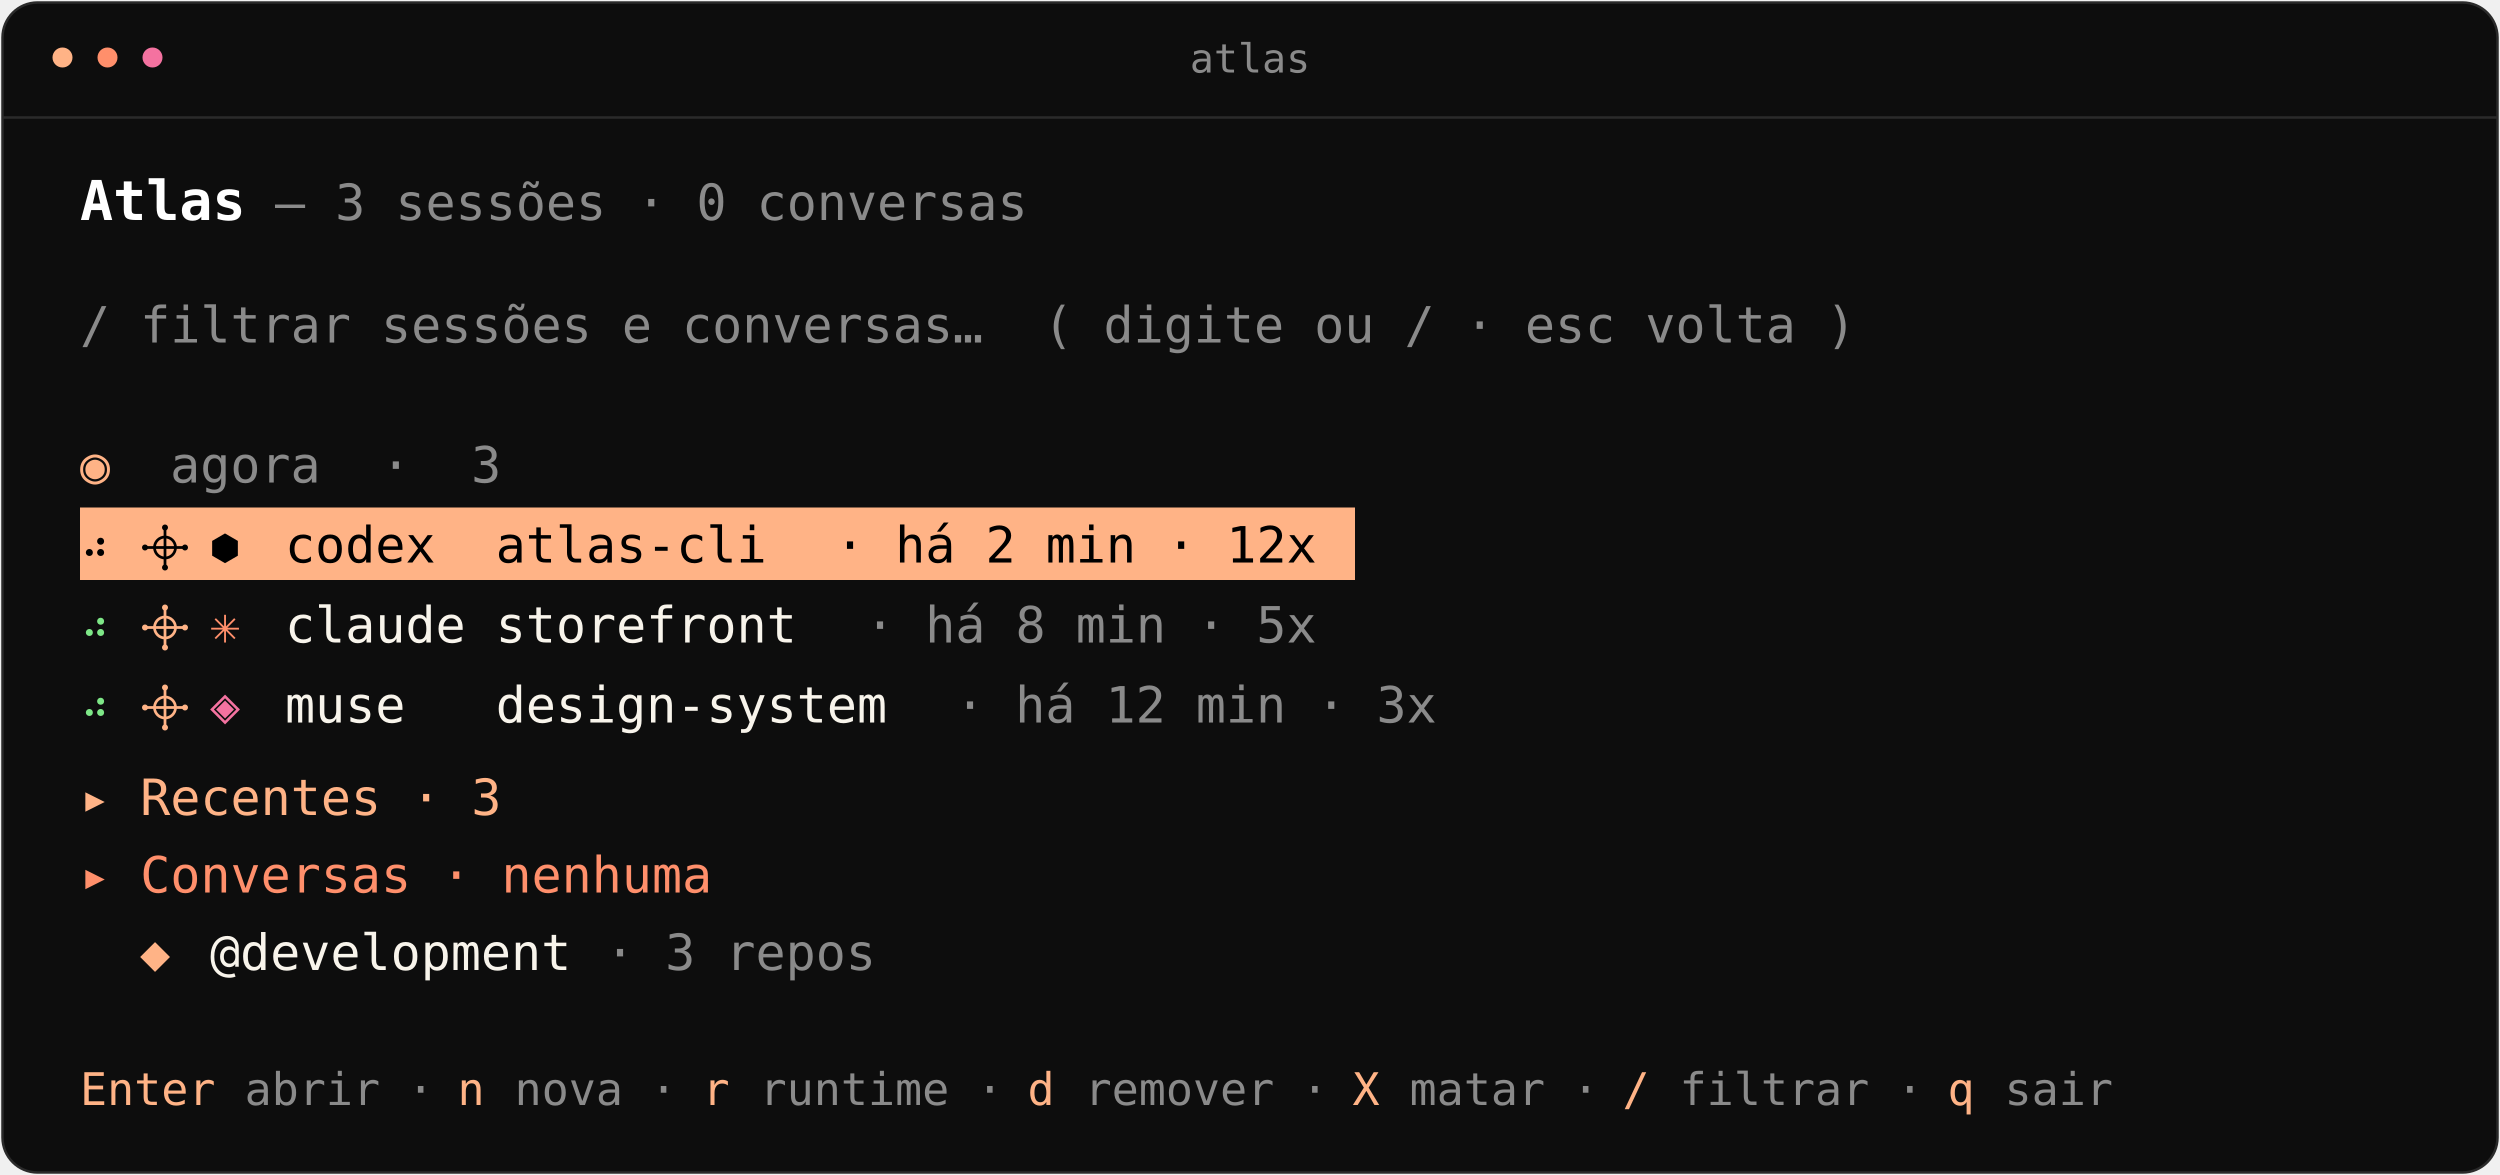
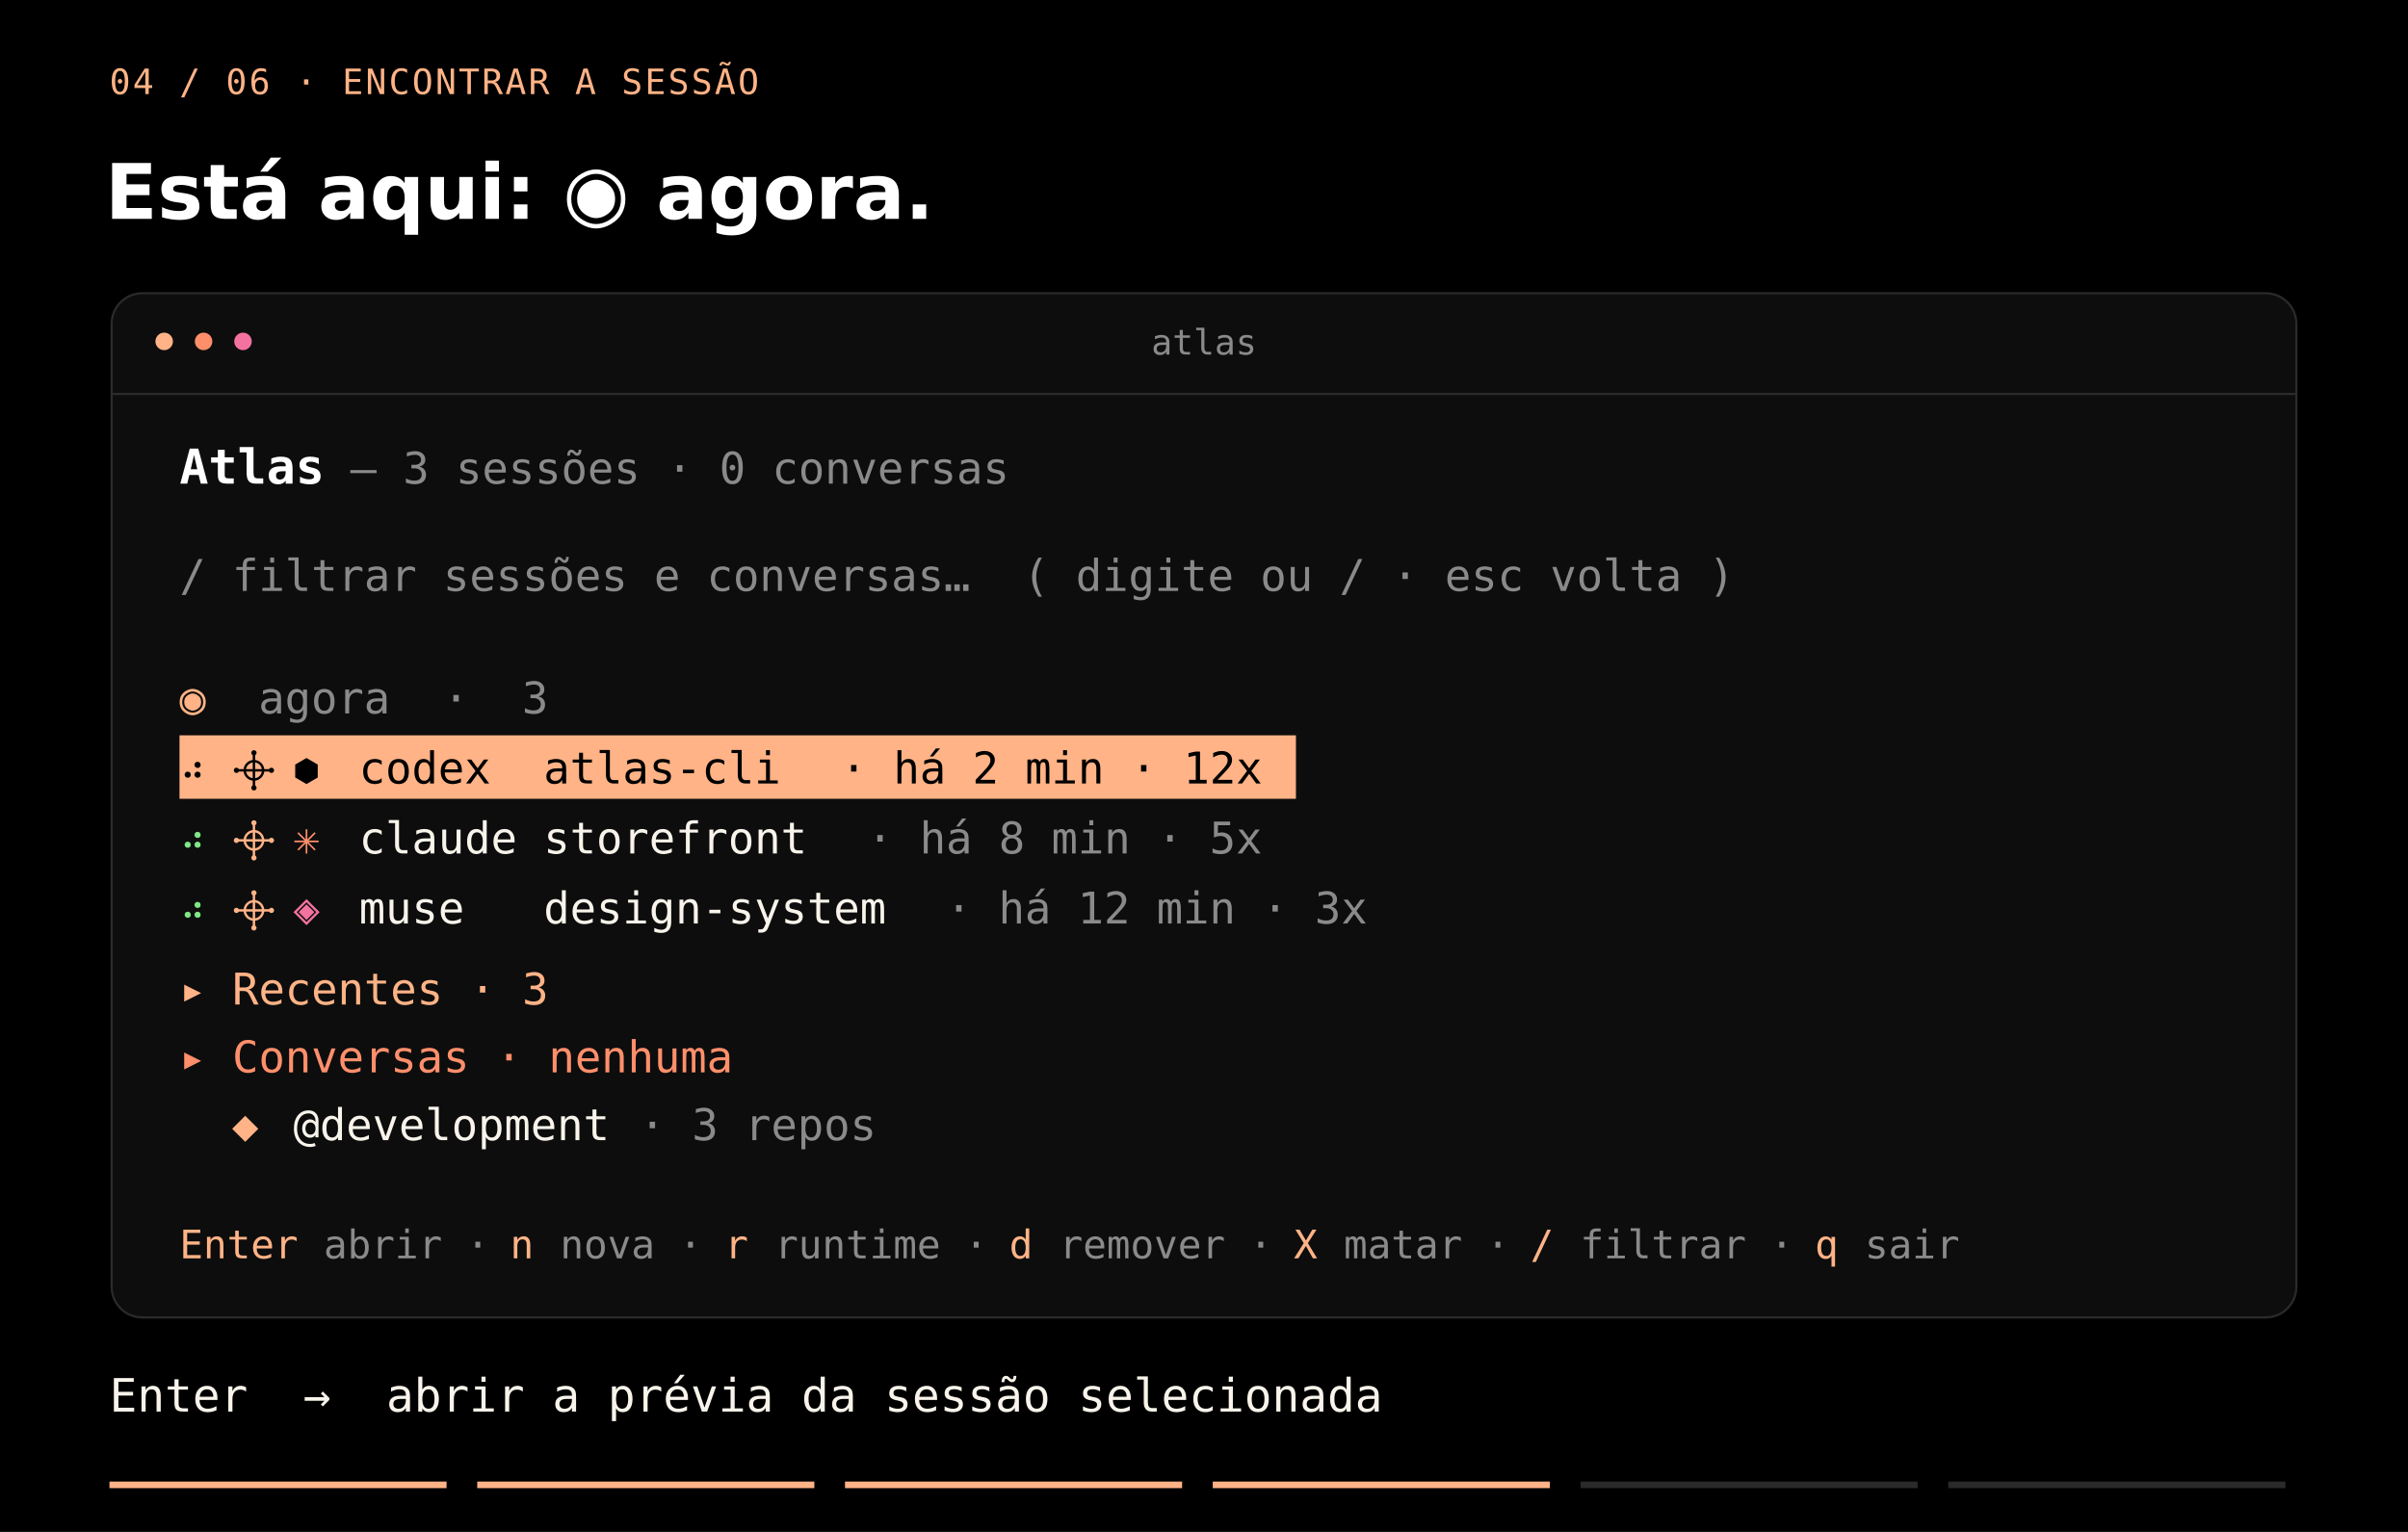
- <svg xmlns="http://www.w3.org/2000/svg" width="1000" height="470" viewBox="0 0 1000 470" xml:space="preserve" font-family="DejaVu Sans Mono,monospace" role="img" aria-label="Atlas Hub — três sessões ao vivo em ◉ agora, gerenciadas no tmux">
+ <svg xmlns="http://www.w3.org/2000/svg" width="1100" height="700" viewBox="0 0 1100 700" xml:space="preserve" font-family="DejaVu Sans Mono,monospace" role="img" aria-label="Está aqui: ◉ agora.">
  <defs>
    <g id="tmux-mark" aria-label="𖥠">
      <circle cx="10" cy="10" r="4.2" fill="none" stroke="currentColor" stroke-width="1.1" />
      <path d="M10 2V18M2 10H18" stroke="currentColor" stroke-width="1.1" />
      <circle cx="10" cy="2" r="1.2" />
      <circle cx="10" cy="18" r="1.2" />
      <circle cx="2" cy="10" r="1.2" />
      <circle cx="18" cy="10" r="1.2" />
    </g>
  </defs>
-   <rect x="1" y="1" width="998" height="468" rx="14" fill="#0D0D0D" stroke="#2A2A2A" />
-   <circle cx="25" cy="23" r="4" fill="#FFB386" />
-   <circle cx="43" cy="23" r="4" fill="#FF8F6B" />
-   <circle cx="61" cy="23" r="4" fill="#F472A0" />
-   <text style="white-space:pre" x="500" y="29" fill="#8A8A8A" font-size="16" text-anchor="middle">atlas</text>
-   <path d="M1 47H999" stroke="#2A2A2A" />
-   <text style="white-space:pre" x="32" y="88" fill="#FFFFFF" font-size="22" font-weight="bold">Atlas</text>
-   <text style="white-space:pre" x="110" y="88" fill="#8A8A8A" font-size="20">— 3 sessões · 0 conversas</text>
-   <text style="white-space:pre" x="32" y="137" fill="#8A8A8A" font-size="20">/ filtrar sessões e conversas…  ( digite ou / · esc volta )</text>
-   <text style="white-space:pre" x="32" y="193" fill="#FFB386" font-size="20">◉</text>
-   <text style="white-space:pre" x="56" y="193" fill="#8A8A8A" font-size="20" xml:space="preserve"> agora  ·  3</text>
-   <rect x="32" y="203" width="510" height="29" fill="#FFB386" />
-   <text style="white-space:pre" x="32" y="225" fill="#000000" font-size="20">⠴</text>
-   <use href="#tmux-mark" x="56" y="209" fill="#000000" color="#000000" />
-   <text style="white-space:pre" x="84" y="225" fill="#000000" font-size="20">⬢</text>
-   <text style="white-space:pre" x="114" y="225" fill="#000000" font-size="20" xml:space="preserve">codex  atlas-cli</text>
-   <text style="white-space:pre" x="334" y="225" fill="#000000" font-size="20">· há 2 min · 12x</text>
-   <text style="white-space:pre" x="32" y="257" fill="#7EE787" font-size="20">⠴</text>
-   <use href="#tmux-mark" x="56" y="241" fill="#FFB386" color="#FFB386" />
-   <text style="white-space:pre" x="84" y="257" fill="#FF8F6B" font-size="20">✳</text>
-   <text style="white-space:pre" x="114" y="257" fill="#F8F4EB" font-size="20" xml:space="preserve">claude storefront</text>
-   <text style="white-space:pre" x="346" y="257" fill="#8A8A8A" font-size="20">· há 8 min · 5x</text>
-   <text style="white-space:pre" x="32" y="289" fill="#7EE787" font-size="20">⠴</text>
-   <use href="#tmux-mark" x="56" y="273" fill="#FFB386" color="#FFB386" />
-   <text style="white-space:pre" x="84" y="289" fill="#F472A0" font-size="20">◈</text>
-   <text style="white-space:pre" x="114" y="289" fill="#F8F4EB" font-size="20" xml:space="preserve">muse   design-system</text>
-   <text style="white-space:pre" x="382" y="289" fill="#8A8A8A" font-size="20">· há 12 min · 3x</text>
-   <text style="white-space:pre" x="32" y="326" fill="#FFB386" font-size="20">▸ Recentes · 3</text>
-   <text style="white-space:pre" x="32" y="357" fill="#FF8F6B" font-size="20">▸ Conversas · nenhuma</text>
-   <text style="white-space:pre" x="56" y="388" fill="#FFB386" font-size="20">◆</text>
-   <text style="white-space:pre" x="84" y="388" fill="#F8F4EB" font-size="20">@development</text>
-   <text style="white-space:pre" x="242" y="388" fill="#8A8A8A" font-size="20">· 3 repos</text>
-   <text style="white-space:pre" x="32" y="442" fill="#FFB386" font-size="18">Enter</text>
-   <text style="white-space:pre" x="87" y="442" fill="#8A8A8A" font-size="18"> abrir · </text>
-   <text style="white-space:pre" x="183" y="442" fill="#FFB386" font-size="18">n</text>
-   <text style="white-space:pre" x="195" y="442" fill="#8A8A8A" font-size="18"> nova · </text>
-   <text style="white-space:pre" x="281" y="442" fill="#FFB386" font-size="18">r</text>
-   <text style="white-space:pre" x="293" y="442" fill="#8A8A8A" font-size="18"> runtime · </text>
-   <text style="white-space:pre" x="411" y="442" fill="#FFB386" font-size="18">d</text>
-   <text style="white-space:pre" x="423" y="442" fill="#8A8A8A" font-size="18"> remover · </text>
-   <text style="white-space:pre" x="541" y="442" fill="#FFB386" font-size="18">X</text>
-   <text style="white-space:pre" x="553" y="442" fill="#8A8A8A" font-size="18"> matar · </text>
-   <text style="white-space:pre" x="649" y="442" fill="#FFB386" font-size="18">/</text>
-   <text style="white-space:pre" x="661" y="442" fill="#8A8A8A" font-size="18"> filtrar · </text>
-   <text style="white-space:pre" x="779" y="442" fill="#FFB386" font-size="18">q</text>
-   <text style="white-space:pre" x="791" y="442" fill="#8A8A8A" font-size="18"> sair</text>
+   <rect width="1100" height="700" fill="#000000" />
+   <text style="white-space:pre" x="50" y="43" fill="#FFB386" font-size="16" letter-spacing="1">04 / 06 · ENCONTRAR A SESSÃO</text>
+   <text style="white-space:pre" x="48" y="100" fill="#FFFFFF" font-size="35" font-family="DejaVu Sans,sans-serif" font-weight="bold">Está aqui: ◉ agora.</text>
+   <g transform="translate(50 133)">
+     <rect x="1" y="1" width="998" height="468" rx="14" fill="#0D0D0D" stroke="#2A2A2A" />
+     <circle cx="25" cy="23" r="4" fill="#FFB386" />
+     <circle cx="43" cy="23" r="4" fill="#FF8F6B" />
+     <circle cx="61" cy="23" r="4" fill="#F472A0" />
+     <text style="white-space:pre" x="500" y="29" fill="#8A8A8A" font-size="16" text-anchor="middle">atlas</text>
+     <path d="M1 47H999" stroke="#2A2A2A" />
+     <text style="white-space:pre" x="32" y="88" fill="#FFFFFF" font-size="22" font-weight="bold">Atlas</text>
+     <text style="white-space:pre" x="110" y="88" fill="#8A8A8A" font-size="20">— 3 sessões · 0 conversas</text>
+     <text style="white-space:pre" x="32" y="137" fill="#8A8A8A" font-size="20">/ filtrar sessões e conversas…  ( digite ou / · esc volta )</text>
+     <text style="white-space:pre" x="32" y="193" fill="#FFB386" font-size="20">◉</text>
+     <text style="white-space:pre" x="56" y="193" fill="#8A8A8A" font-size="20" xml:space="preserve"> agora  ·  3</text>
+     <rect x="32" y="203" width="510" height="29" fill="#FFB386" />
+     <text style="white-space:pre" x="32" y="225" fill="#000000" font-size="20">⠴</text>
+     <use href="#tmux-mark" x="56" y="209" fill="#000000" color="#000000" />
+     <text style="white-space:pre" x="84" y="225" fill="#000000" font-size="20">⬢</text>
+     <text style="white-space:pre" x="114" y="225" fill="#000000" font-size="20" xml:space="preserve">codex  atlas-cli</text>
+     <text style="white-space:pre" x="334" y="225" fill="#000000" font-size="20">· há 2 min · 12x</text>
+     <text style="white-space:pre" x="32" y="257" fill="#7EE787" font-size="20">⠴</text>
+     <use href="#tmux-mark" x="56" y="241" fill="#FFB386" color="#FFB386" />
+     <text style="white-space:pre" x="84" y="257" fill="#FF8F6B" font-size="20">✳</text>
+     <text style="white-space:pre" x="114" y="257" fill="#F8F4EB" font-size="20" xml:space="preserve">claude storefront</text>
+     <text style="white-space:pre" x="346" y="257" fill="#8A8A8A" font-size="20">· há 8 min · 5x</text>
+     <text style="white-space:pre" x="32" y="289" fill="#7EE787" font-size="20">⠴</text>
+     <use href="#tmux-mark" x="56" y="273" fill="#FFB386" color="#FFB386" />
+     <text style="white-space:pre" x="84" y="289" fill="#F472A0" font-size="20">◈</text>
+     <text style="white-space:pre" x="114" y="289" fill="#F8F4EB" font-size="20" xml:space="preserve">muse   design-system</text>
+     <text style="white-space:pre" x="382" y="289" fill="#8A8A8A" font-size="20">· há 12 min · 3x</text>
+     <text style="white-space:pre" x="32" y="326" fill="#FFB386" font-size="20">▸ Recentes · 3</text>
+     <text style="white-space:pre" x="32" y="357" fill="#FF8F6B" font-size="20">▸ Conversas · nenhuma</text>
+     <text style="white-space:pre" x="56" y="388" fill="#FFB386" font-size="20">◆</text>
+     <text style="white-space:pre" x="84" y="388" fill="#F8F4EB" font-size="20">@development</text>
+     <text style="white-space:pre" x="242" y="388" fill="#8A8A8A" font-size="20">· 3 repos</text>
+     <text style="white-space:pre" x="32" y="442" fill="#FFB386" font-size="18">Enter</text>
+     <text style="white-space:pre" x="87" y="442" fill="#8A8A8A" font-size="18"> abrir · </text>
+     <text style="white-space:pre" x="183" y="442" fill="#FFB386" font-size="18">n</text>
+     <text style="white-space:pre" x="195" y="442" fill="#8A8A8A" font-size="18"> nova · </text>
+     <text style="white-space:pre" x="281" y="442" fill="#FFB386" font-size="18">r</text>
+     <text style="white-space:pre" x="293" y="442" fill="#8A8A8A" font-size="18"> runtime · </text>
+     <text style="white-space:pre" x="411" y="442" fill="#FFB386" font-size="18">d</text>
+     <text style="white-space:pre" x="423" y="442" fill="#8A8A8A" font-size="18"> remover · </text>
+     <text style="white-space:pre" x="541" y="442" fill="#FFB386" font-size="18">X</text>
+     <text style="white-space:pre" x="553" y="442" fill="#8A8A8A" font-size="18"> matar · </text>
+     <text style="white-space:pre" x="649" y="442" fill="#FFB386" font-size="18">/</text>
+     <text style="white-space:pre" x="661" y="442" fill="#8A8A8A" font-size="18"> filtrar · </text>
+     <text style="white-space:pre" x="779" y="442" fill="#FFB386" font-size="18">q</text>
+     <text style="white-space:pre" x="791" y="442" fill="#8A8A8A" font-size="18"> sair</text>
+   </g>
+   <text style="white-space:pre" x="50" y="645" fill="#F8F4EB" font-size="21">Enter  →  abrir a prévia da sessão selecionada</text>
+   <rect x="50" y="677" width="154" height="3" fill="#FFB386" />
+   <rect x="218" y="677" width="154" height="3" fill="#FFB386" />
+   <rect x="386" y="677" width="154" height="3" fill="#FFB386" />
+   <rect x="554" y="677" width="154" height="3" fill="#FFB386" />
+   <rect x="722" y="677" width="154" height="3" fill="#2A2A2A" />
+   <rect x="890" y="677" width="154" height="3" fill="#2A2A2A" />
</svg>
